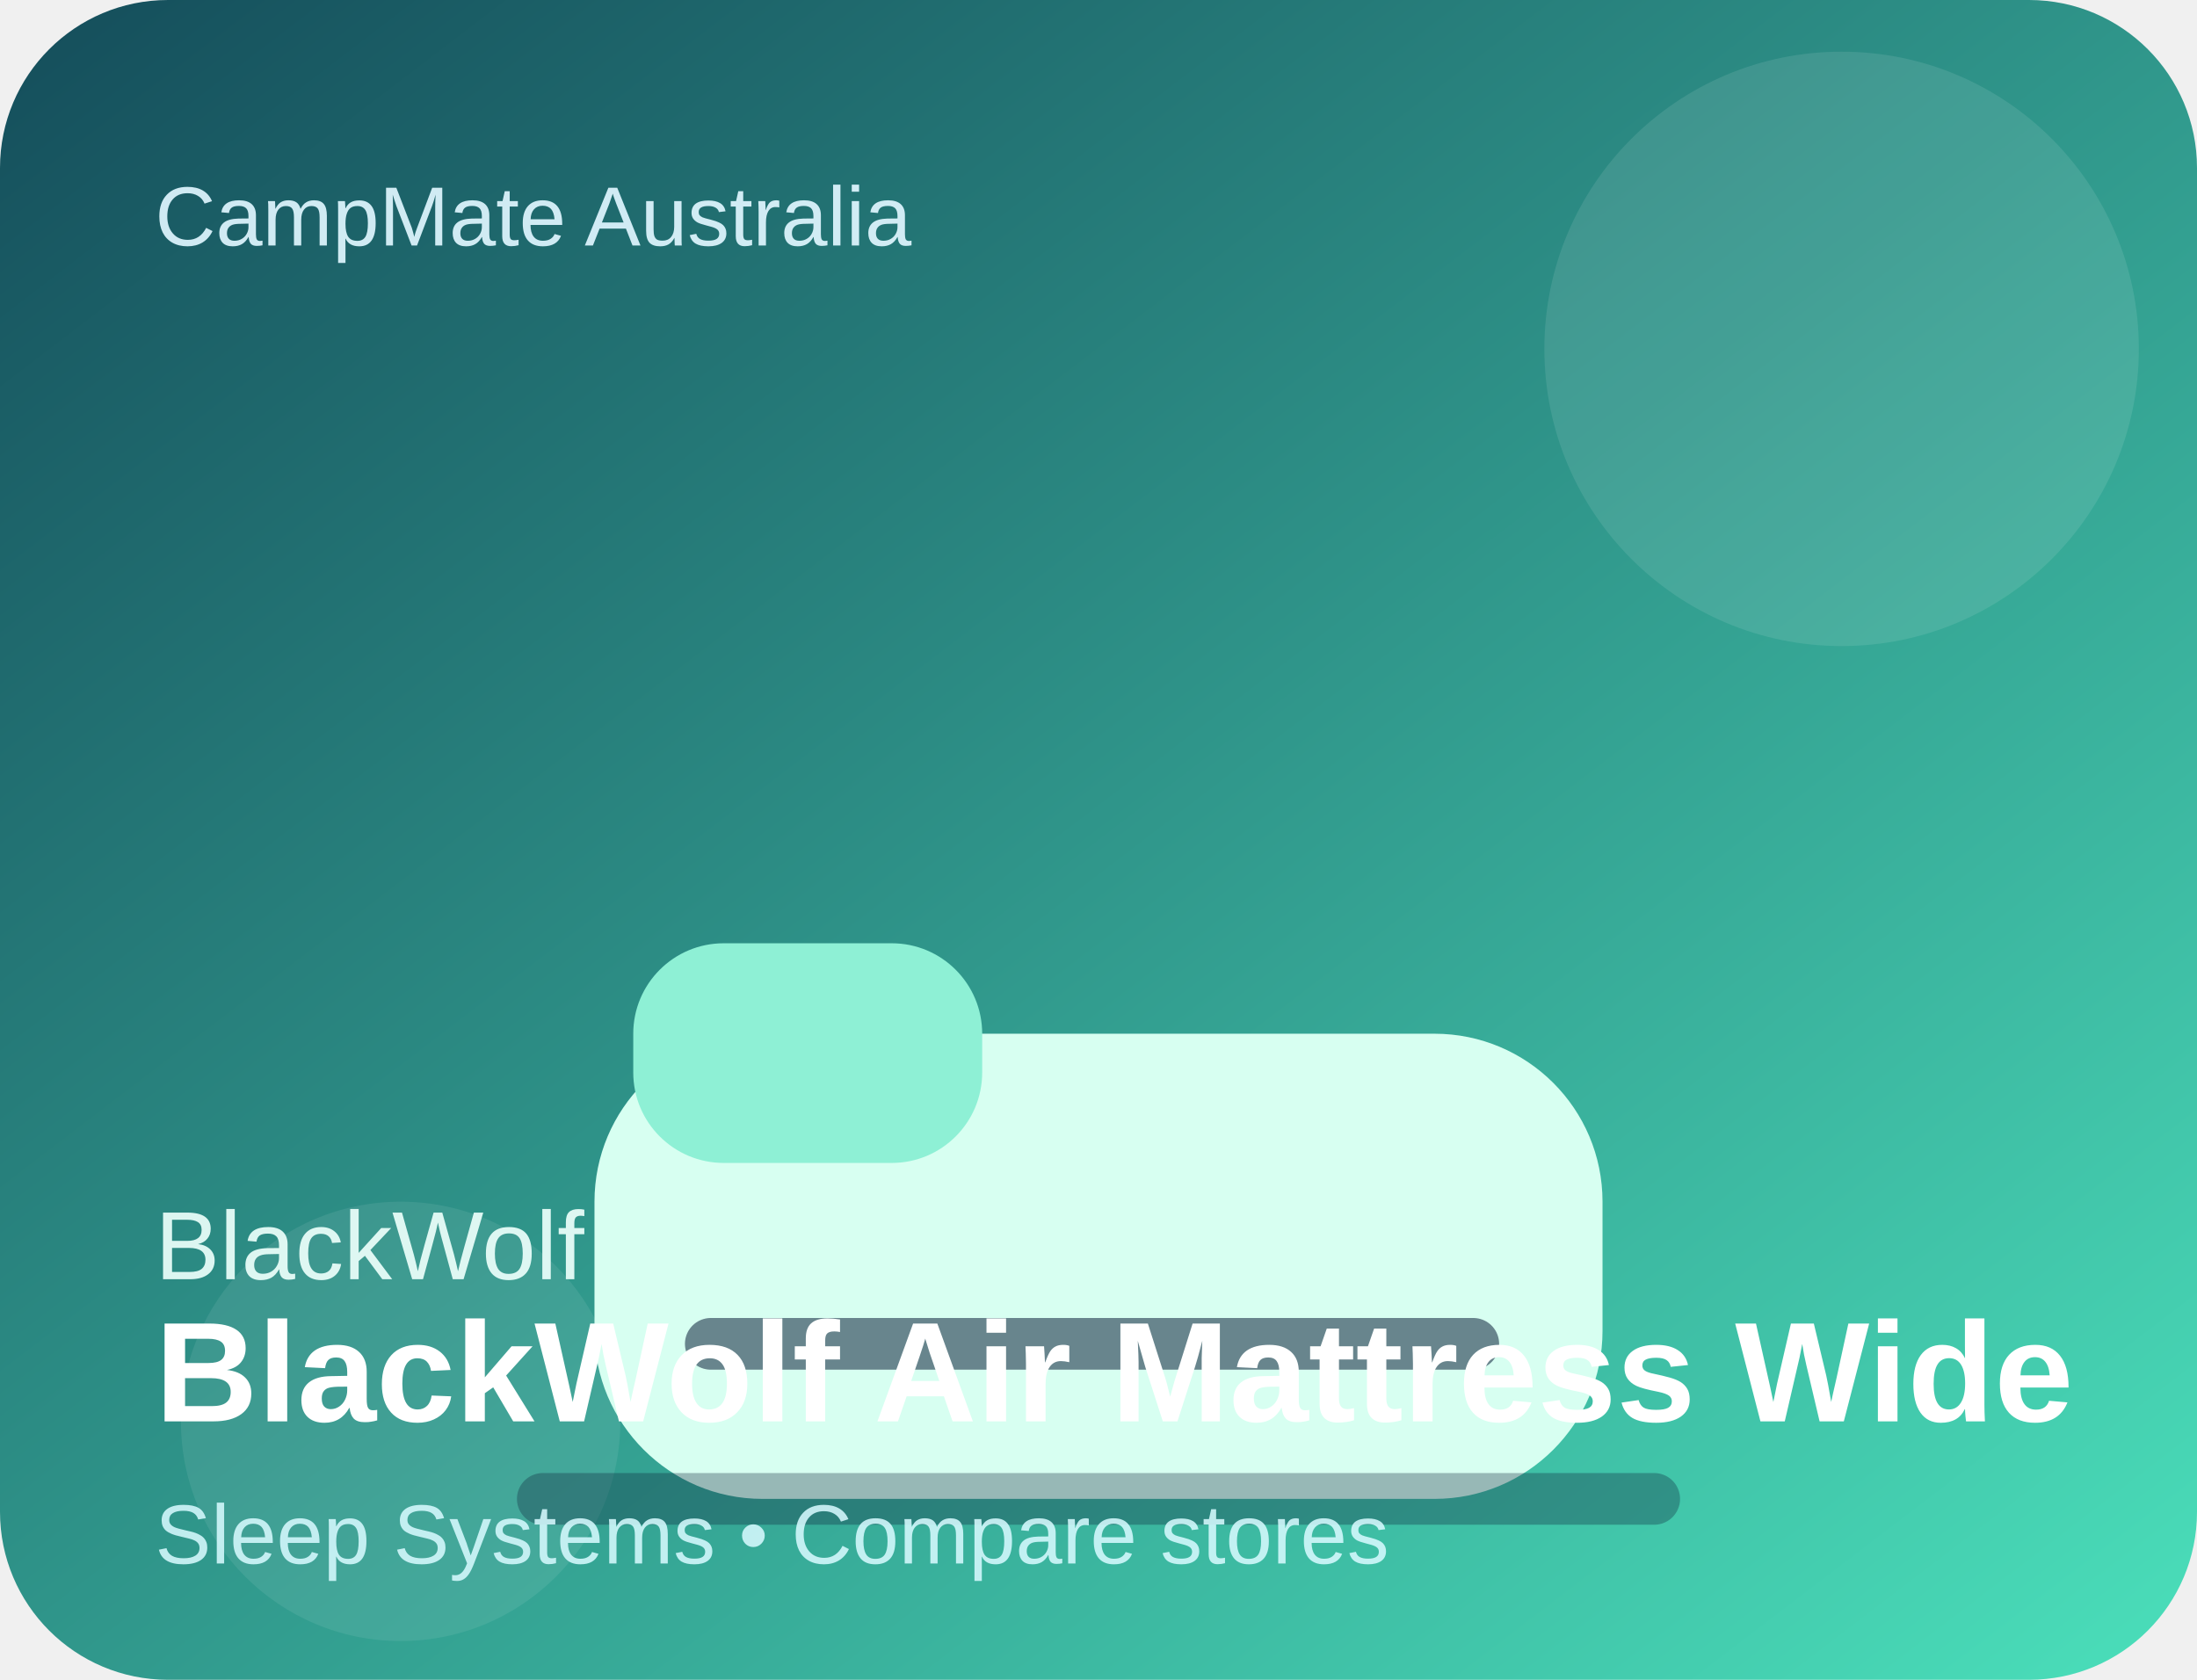
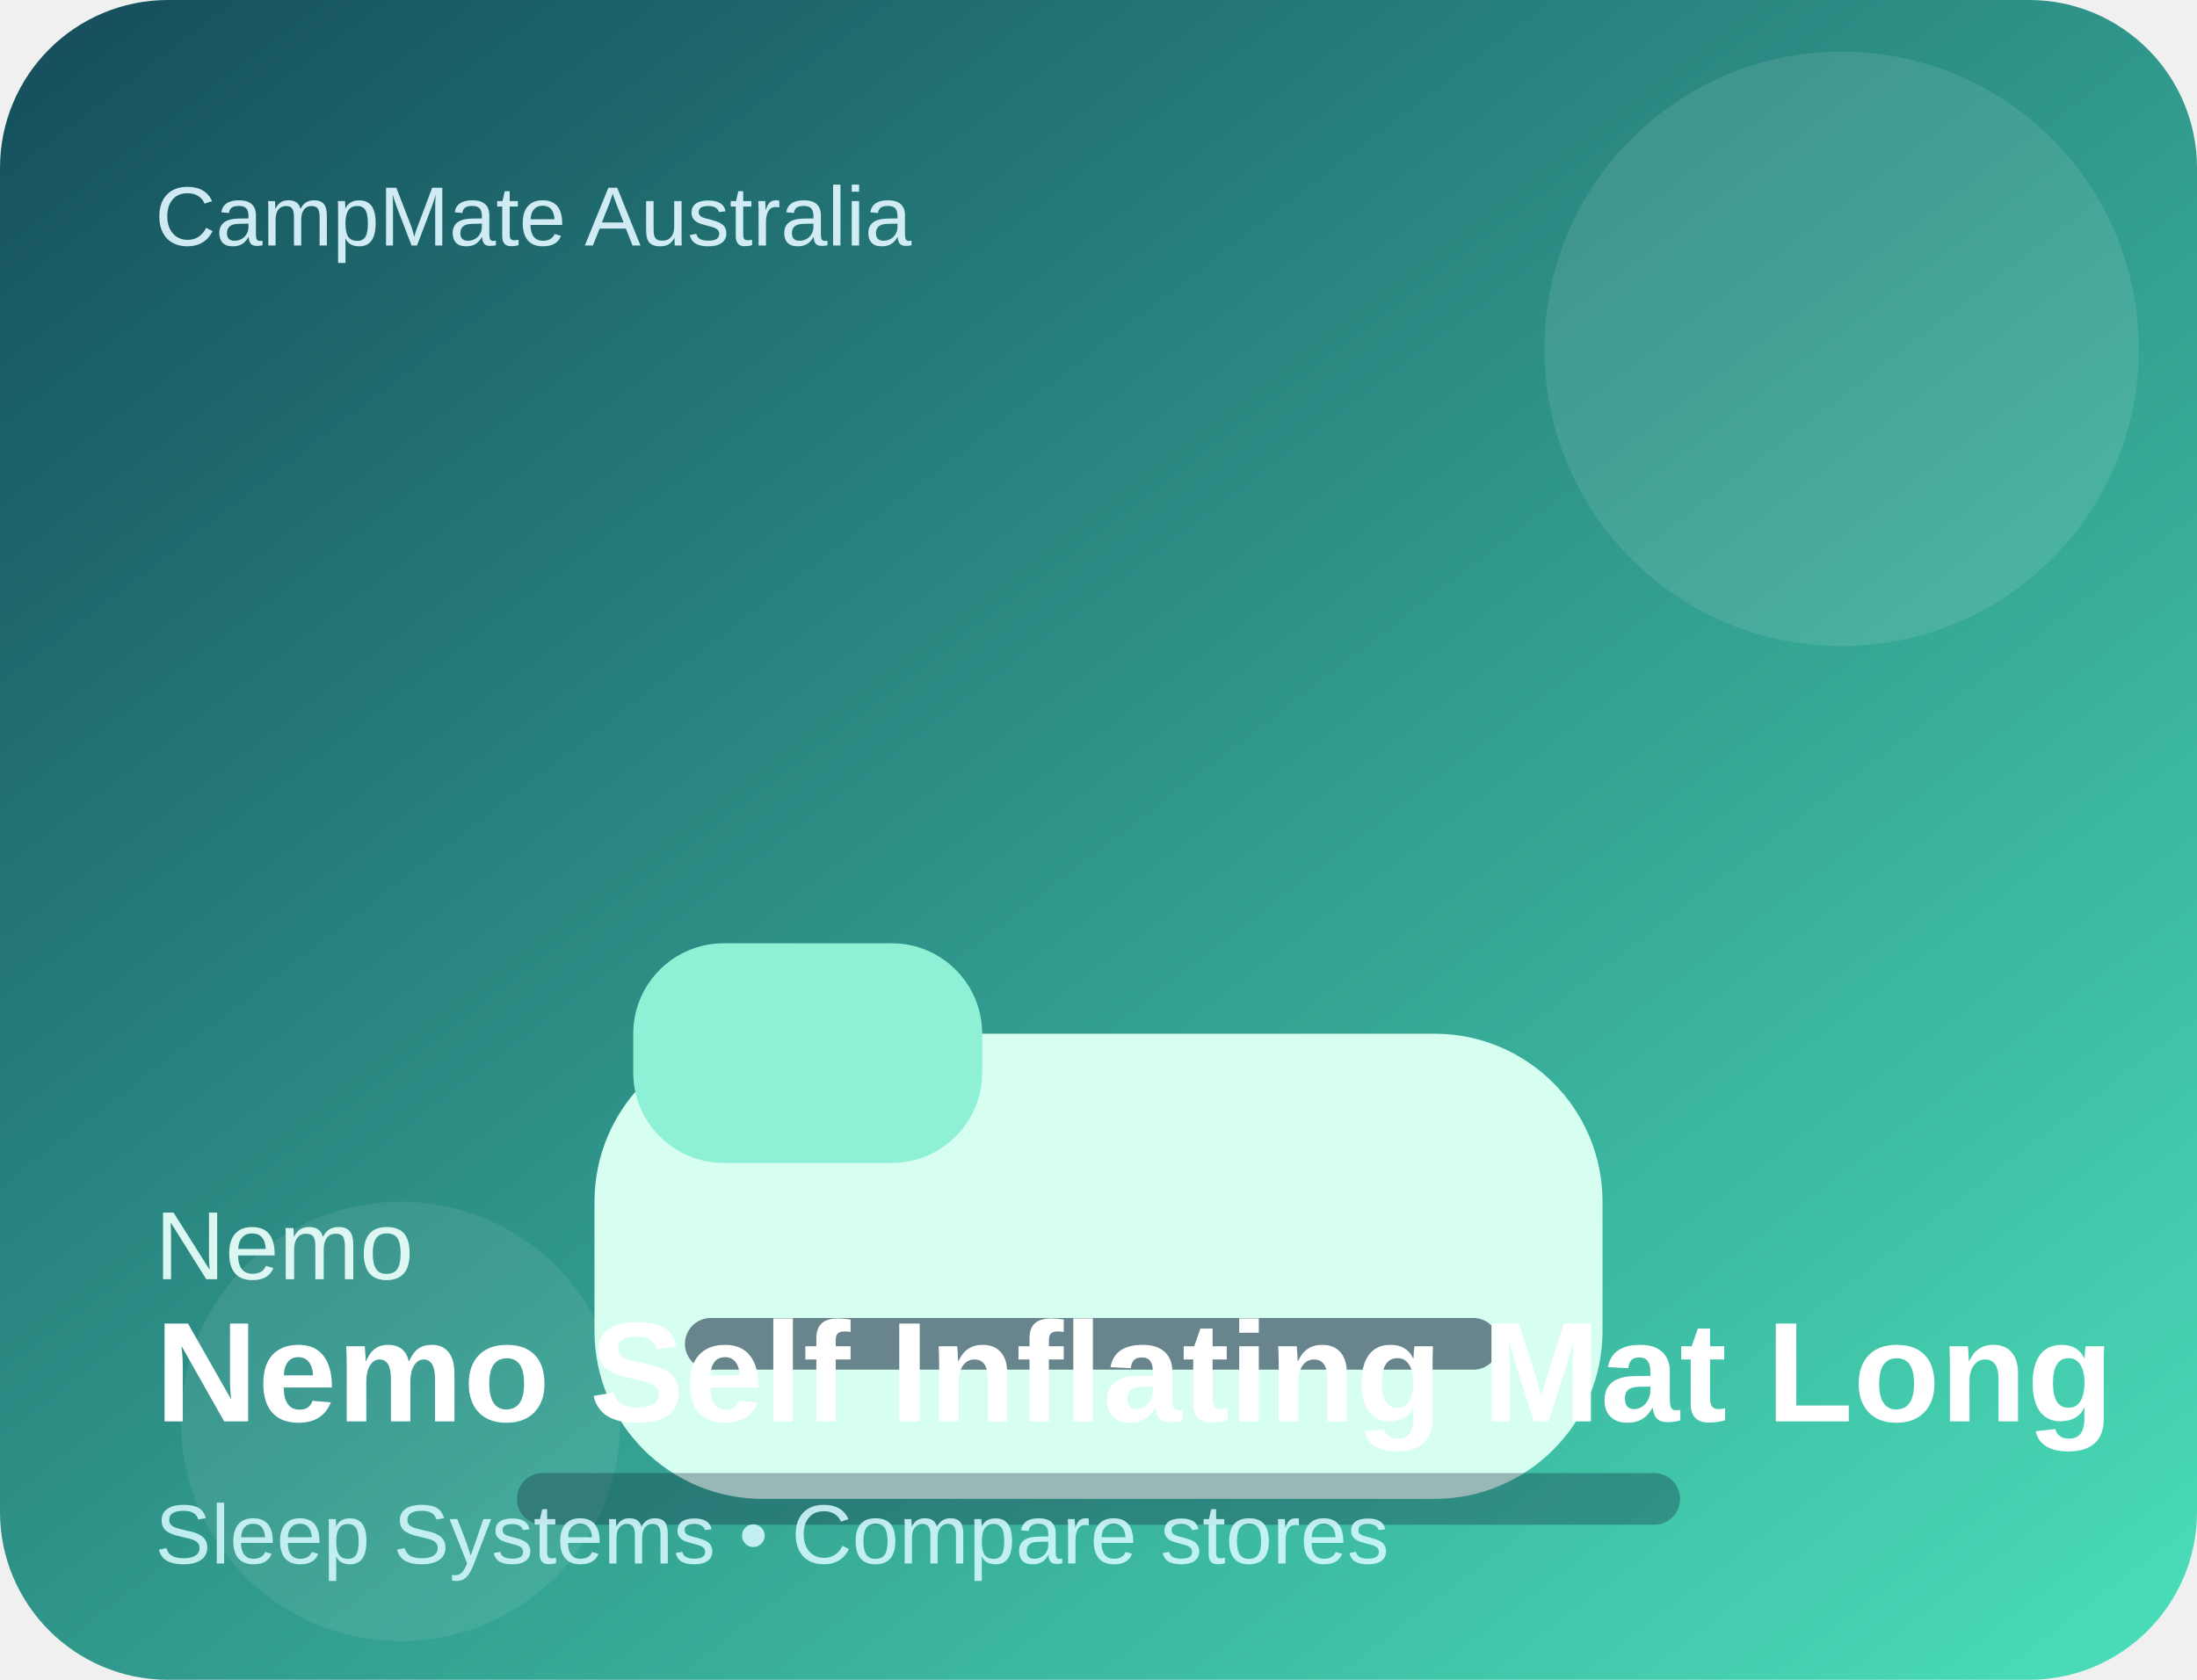
- <svg xmlns="http://www.w3.org/2000/svg" viewBox="0 0 340 260" role="img" aria-label="BlackWolf Air Mattress Wide 166">
+ <svg xmlns="http://www.w3.org/2000/svg" viewBox="0 0 340 260" role="img" aria-label="Nemo Self Inflating Mat Long 148">
  <defs>
    <linearGradient id="g" x1="0" y1="0" x2="1" y2="1">
      <stop offset="0%" stop-color="#144c5a" />
      <stop offset="100%" stop-color="#4be0bb" />
    </linearGradient>
  </defs>
  <rect width="340" height="260" rx="26" fill="url(#g)" />
  <circle cx="285" cy="54" r="46" fill="#ffffff" opacity="0.10" />
  <circle cx="62" cy="220" r="34" fill="#ffffff" opacity="0.08" />
  <rect x="92" y="160" width="156" height="72" rx="26" fill="#d7fff1" />
  <rect x="98" y="146" width="54" height="34" rx="14" fill="#8ef0d5" />
  <path d="M110 208 h118" stroke="#0c203a" stroke-width="8" stroke-linecap="round" opacity="0.55" />
  <path d="M84 232 h172" stroke="#0c203a" stroke-width="8" stroke-linecap="round" opacity="0.32" />
  <text x="24" y="38" font-family="Arial, Helvetica, sans-serif" font-size="13" fill="#dff6ff" opacity="0.92">CampMate Australia</text>
-   <text x="24" y="198" font-family="Arial, Helvetica, sans-serif" font-size="15" fill="#ecfffb" opacity="0.92">BlackWolf</text>
-   <text x="24" y="220" font-family="Arial, Helvetica, sans-serif" font-size="22" font-weight="700" fill="#ffffff">BlackWolf Air Mattress Wide </text>
+   <text x="24" y="198" font-family="Arial, Helvetica, sans-serif" font-size="15" fill="#ecfffb" opacity="0.92">Nemo</text>
+   <text x="24" y="220" font-family="Arial, Helvetica, sans-serif" font-size="22" font-weight="700" fill="#ffffff">Nemo Self Inflating Mat Long</text>
  <text x="24" y="242" font-family="Arial, Helvetica, sans-serif" font-size="13" fill="#d8faff" opacity="0.86">Sleep Systems • Compare stores</text>
</svg>
